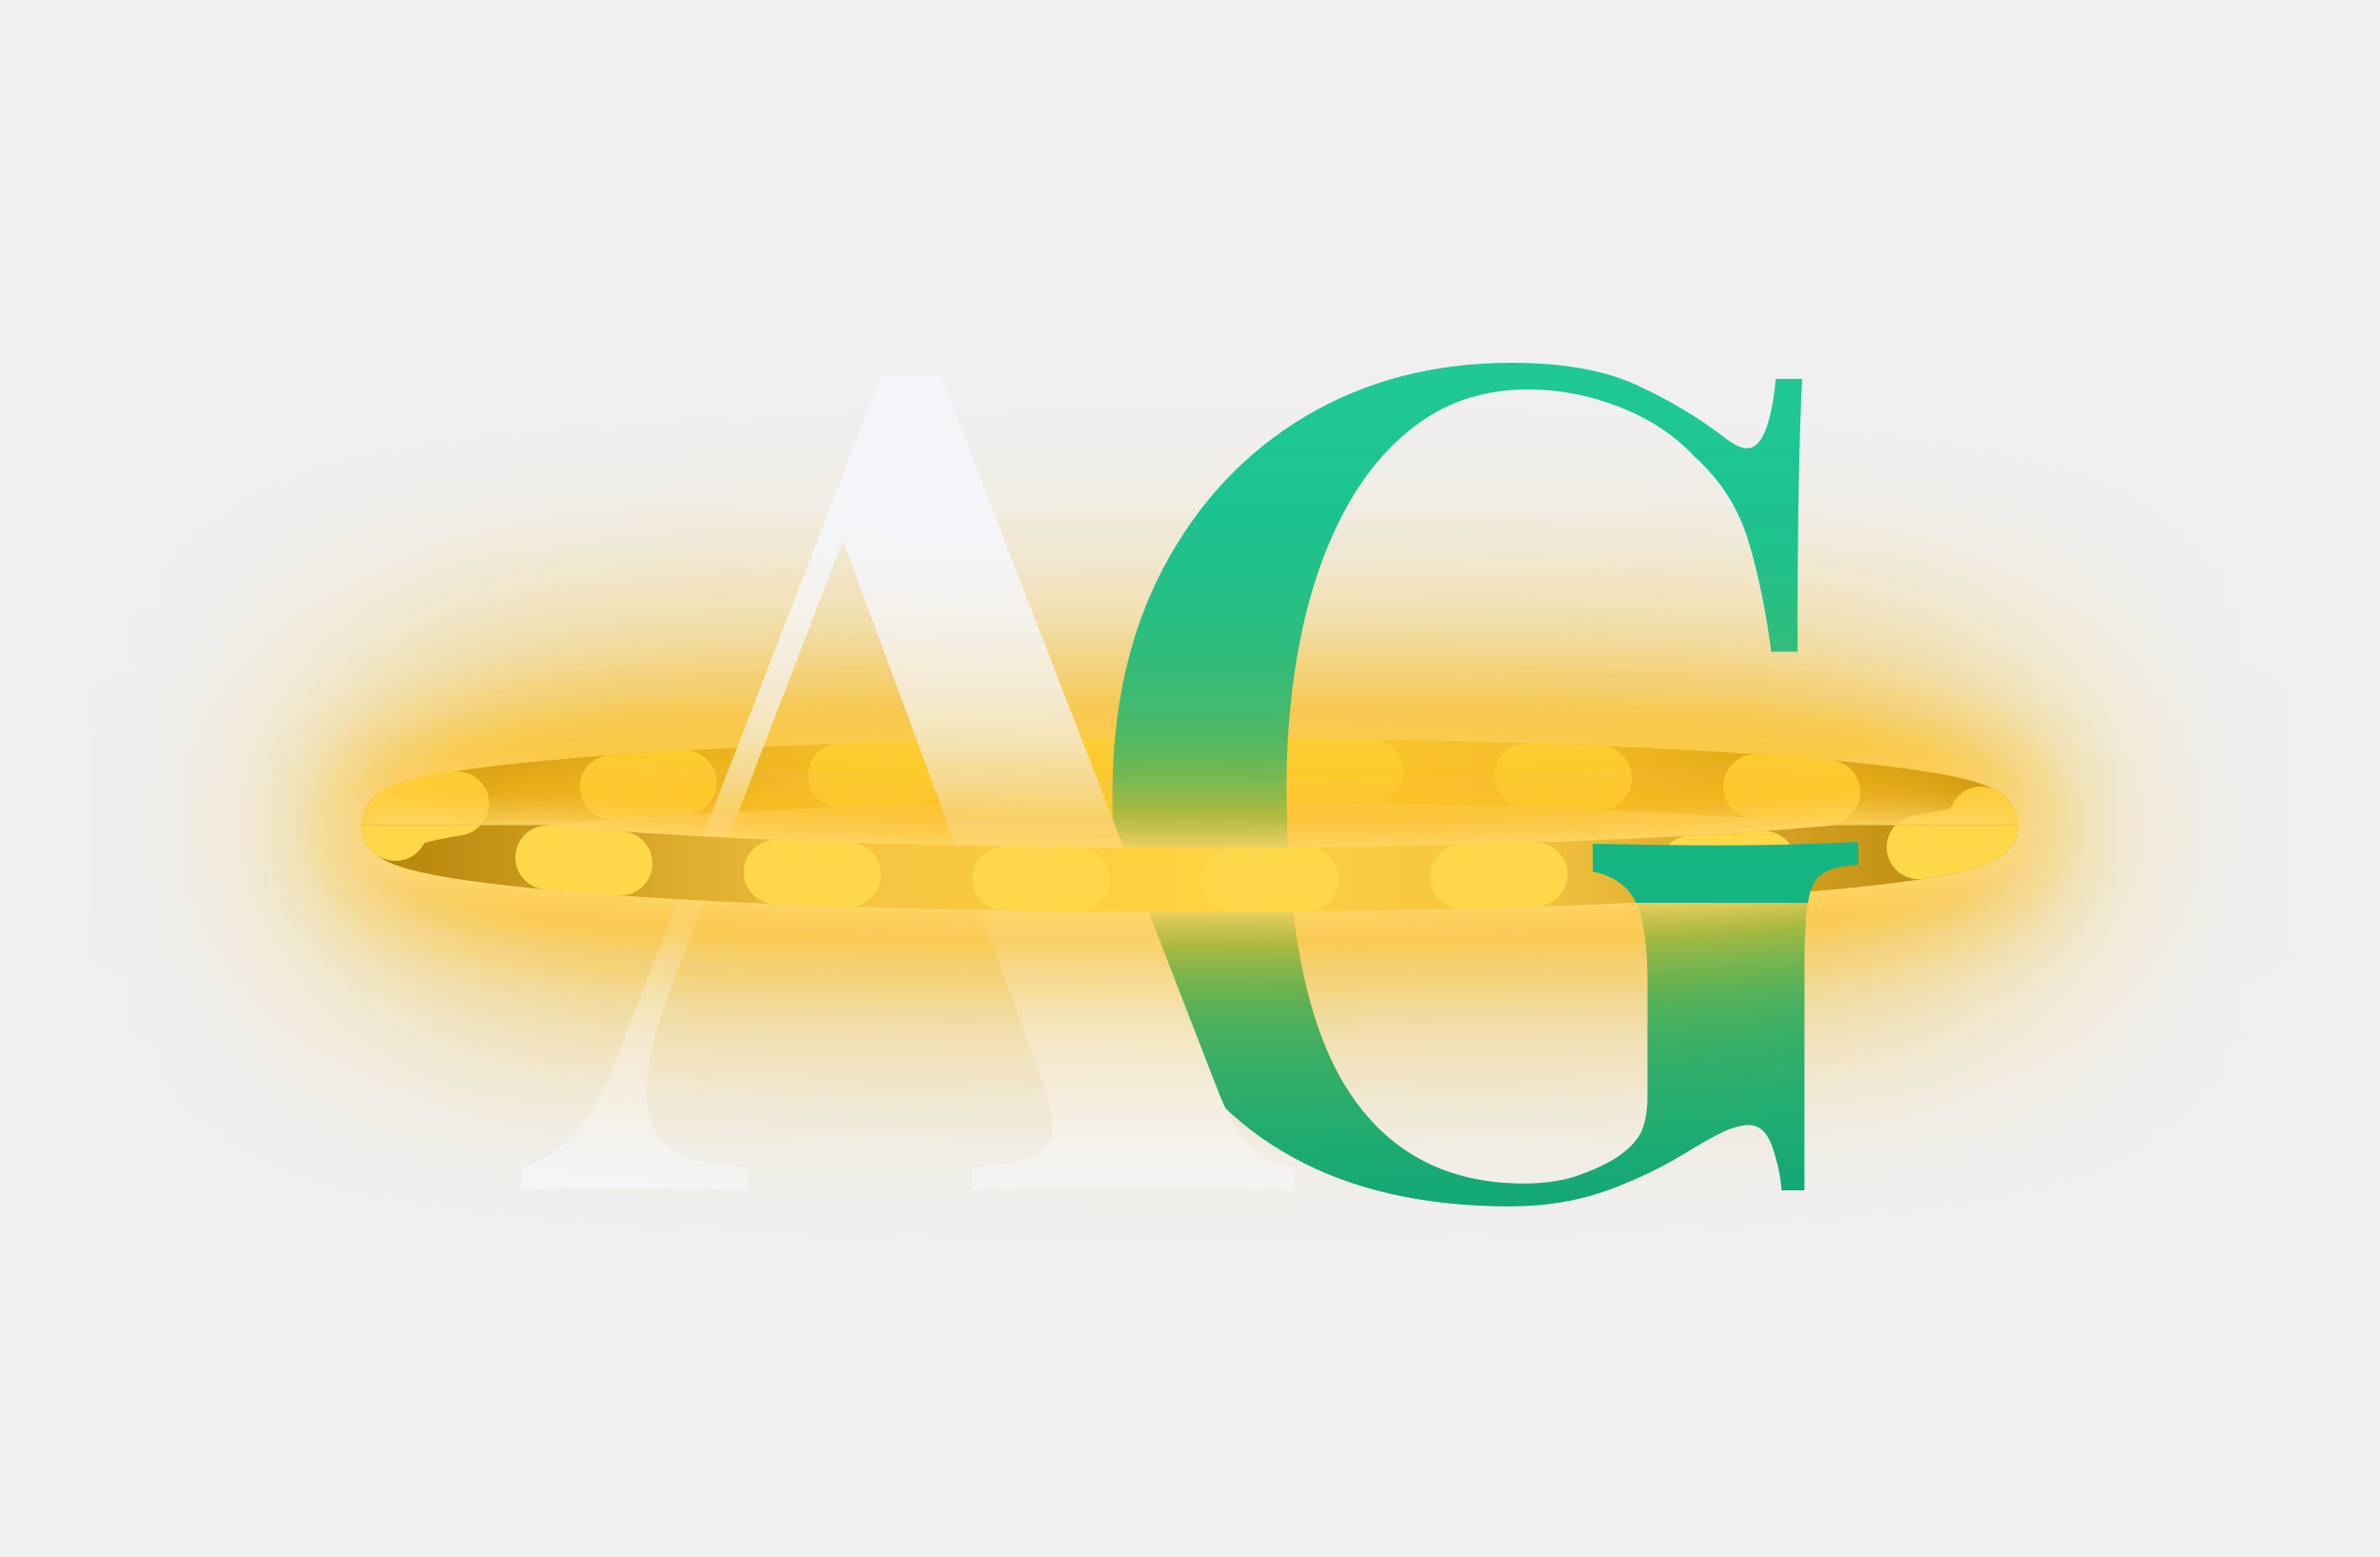
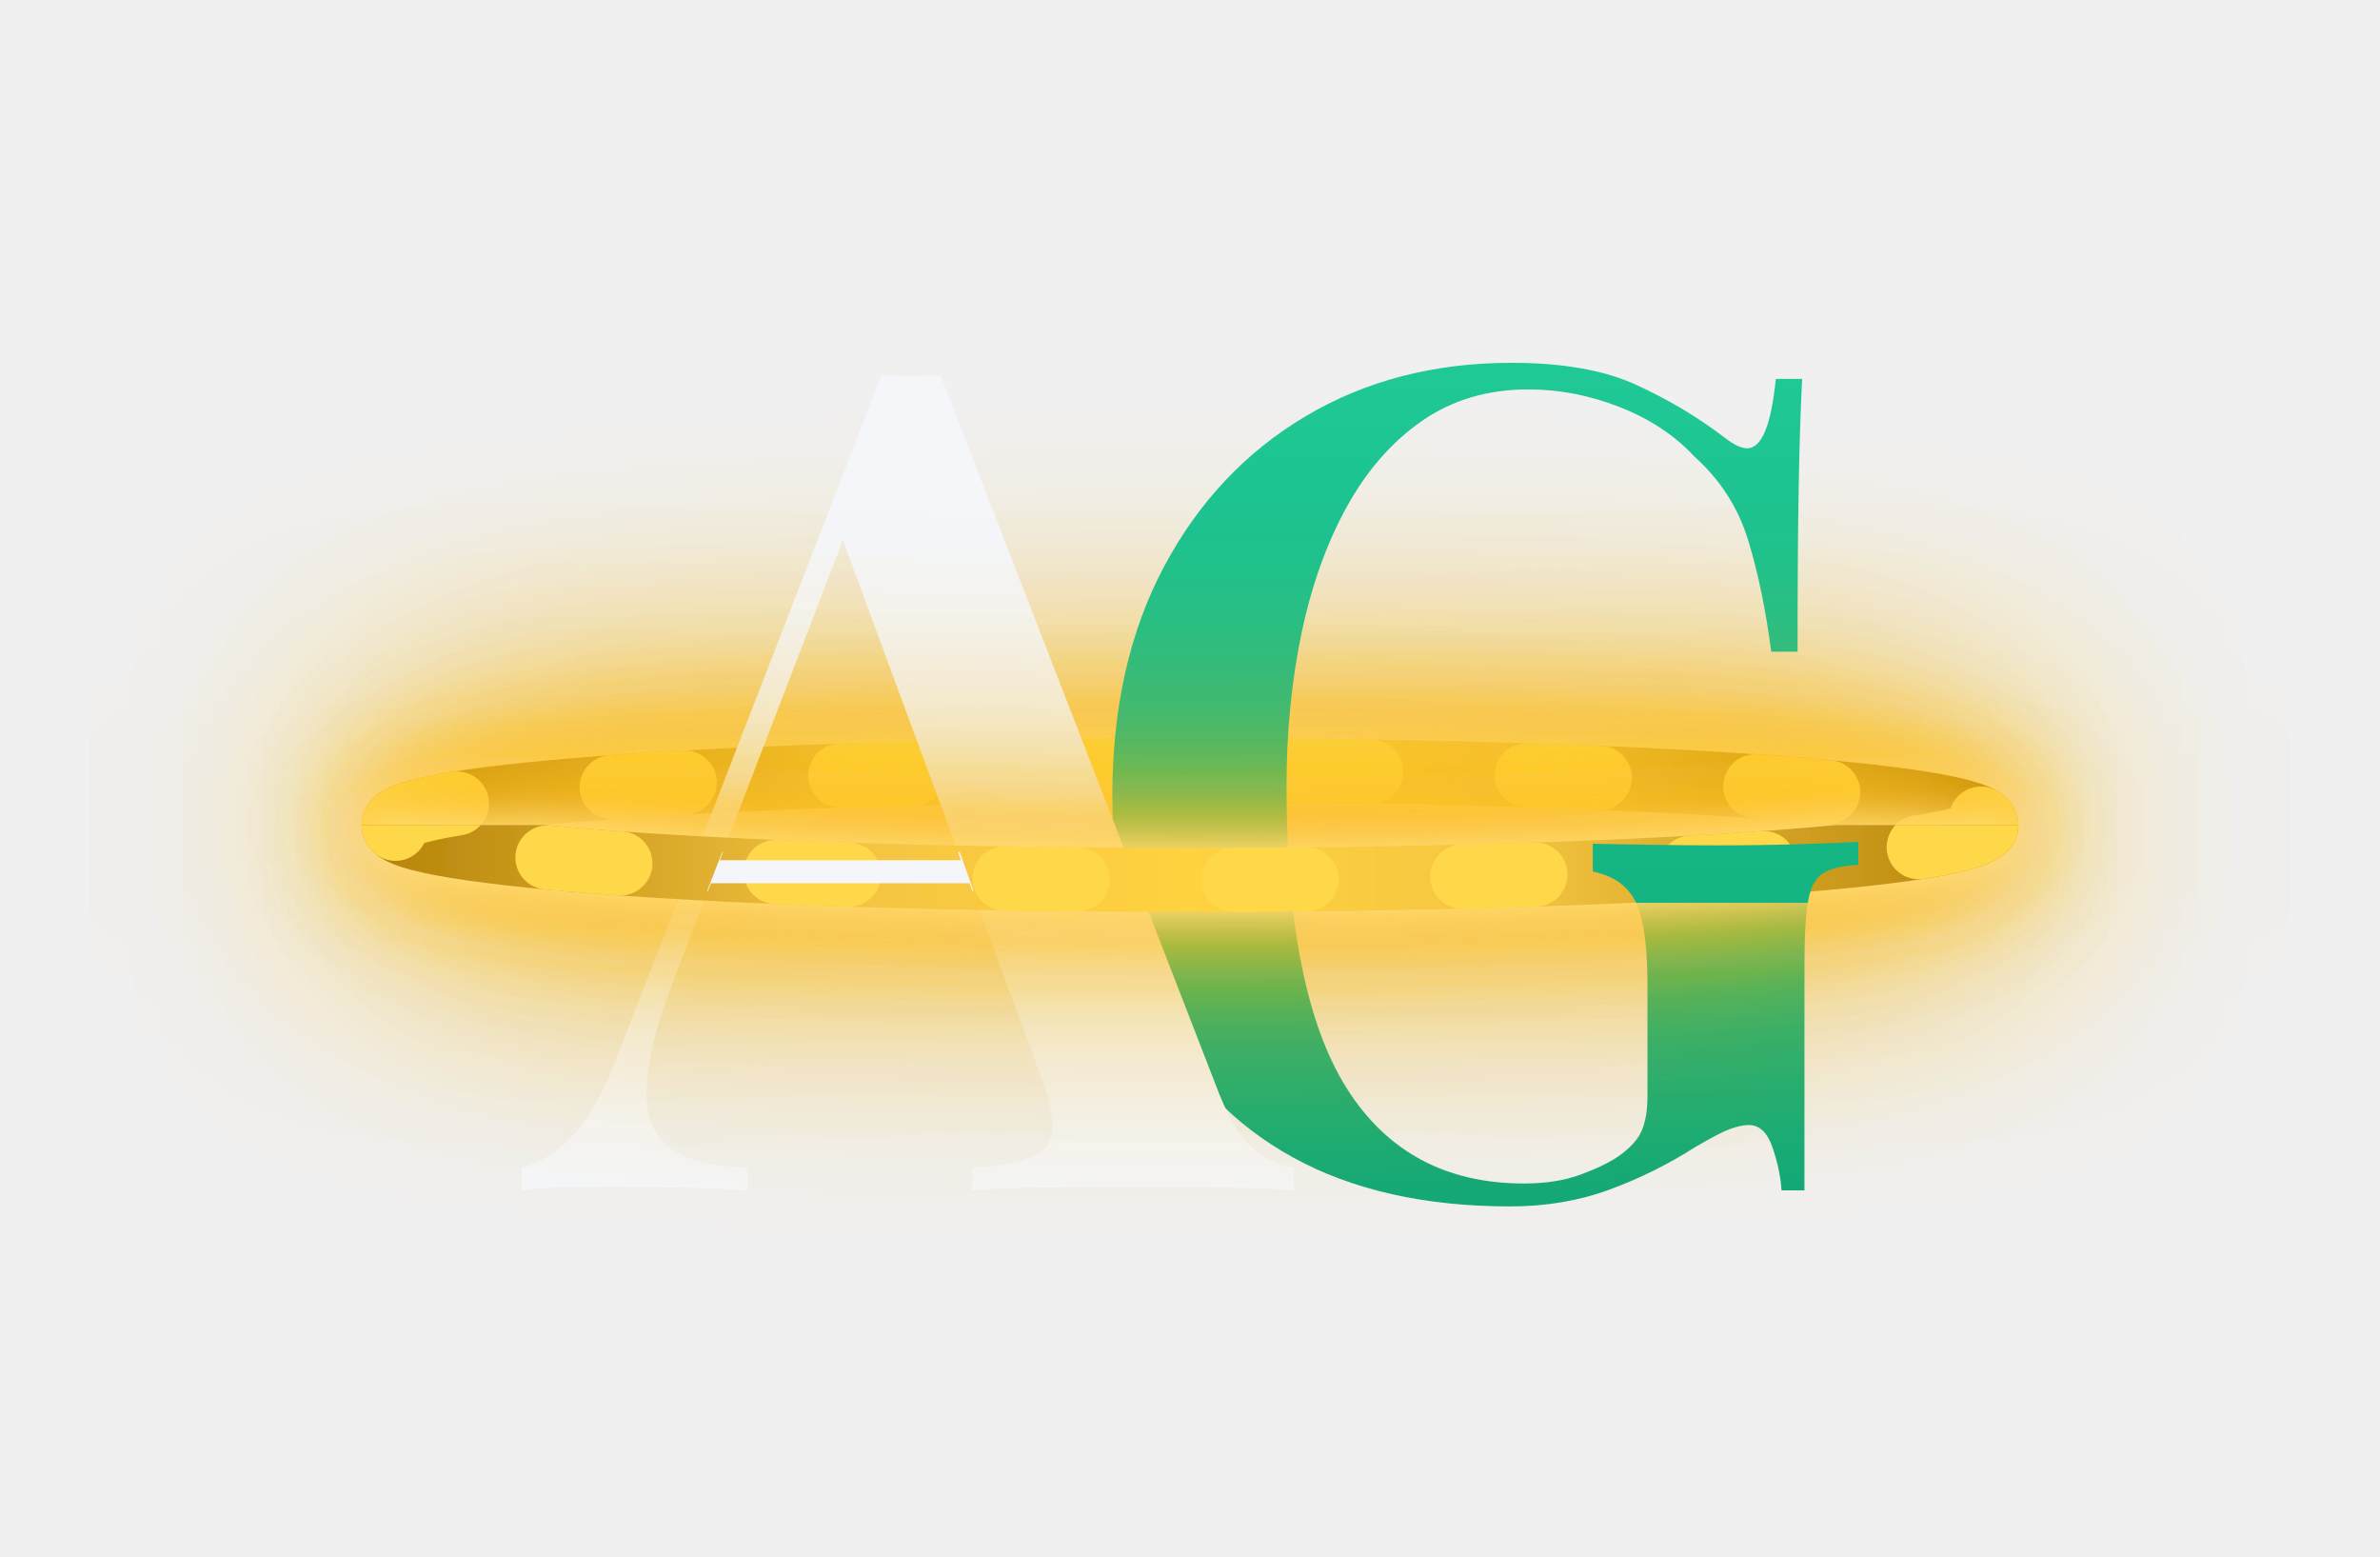
<svg xmlns="http://www.w3.org/2000/svg" viewBox="-50 -20 520 340" width="520" height="340" role="img" aria-labelledby="t">
  <defs>
    <linearGradient id="gen-green" x1="0" y1="0" x2="0" y2="1">
      <stop offset="0" stop-color="#1FC995" />
      <stop offset="1" stop-color="#0FA877" />
    </linearGradient>
    <linearGradient id="gold" x1="0" y1="0" x2="1" y2="0">
      <stop offset="0" stop-color="#B8860B" />
      <stop offset="0.3" stop-color="#F5C542" />
      <stop offset="0.5" stop-color="#FFD23F" />
      <stop offset="0.7" stop-color="#F5C542" />
      <stop offset="1" stop-color="#B8860B" />
    </linearGradient>
    <filter id="glow" filterUnits="userSpaceOnUse" x="-60" y="-60" width="540" height="420">
      <feGaussianBlur in="SourceAlpha" stdDeviation="4" result="a1" />
      <feFlood flood-color="#FFE27A" />
      <feComposite in2="a1" operator="in" result="core" />
      <feGaussianBlur in="SourceAlpha" stdDeviation="12" result="a2" />
      <feComponentTransfer in="a2" result="a2b">
        <feFuncA type="linear" slope="1.8" />
      </feComponentTransfer>
      <feFlood flood-color="#FFC21A" />
      <feComposite in2="a2b" operator="in" result="bloom" />
      <feGaussianBlur in="SourceAlpha" stdDeviation="30" result="a3" />
      <feComponentTransfer in="a3" result="a3b">
        <feFuncA type="linear" slope="2.2" />
      </feComponentTransfer>
      <feFlood flood-color="#F5B000" />
      <feComposite in2="a3b" operator="in" result="spill" />
      <feMerge>
        <feMergeNode in="spill" />
        <feMergeNode in="bloom" />
        <feMergeNode in="core" />
        <feMergeNode in="SourceGraphic" />
      </feMerge>
    </filter>
    <filter id="soft" x="-50%" y="-50%" width="200%" height="200%">
      <feGaussianBlur stdDeviation="1.2" />
    </filter>
    <clipPath id="back-half">
      <rect x="-60" y="-60" width="540" height="220.2" />
    </clipPath>
    <clipPath id="front-half">
      <rect x="-60" y="160.2" width="540" height="199.8" />
    </clipPath>
    <mask id="midline-lighten" maskUnits="userSpaceOnUse" x="-60" y="-60" width="540" height="420">
      <rect x="-60" y="-60" width="540" height="420" fill="#fff" />
      <g fill="#000" fill-opacity="0.0" filter="url(#soft)">
        <rect x="103.6" y="160.4" width="59.9" height="20.0" rx="2" />
        <rect x="299.0" y="160.4" width="57.0" height="20.0" rx="2" />
      </g>
    </mask>
    <clipPath id="g-bar">
      <rect x="298.0" y="163.7" width="59.0" height="13.5" />
    </clipPath>
+     <clipPath id="a-bar">
+       <polygon points="107.8,166.1 159.7,166.1 162.7,174.6 104.5,174.6" />
+     </clipPath>
    <ellipse id="ring" cx="210.0" cy="160.2" rx="174.0" ry="12" pathLength="100" />
  </defs>
  <style>
    .aura { fill: #F4F6FA; }
    .base  { fill: none; stroke: url(#gold); stroke-width: 14; }
    .glint { fill: none; stroke: #FFD84A; stroke-width: 14; stroke-linecap: round;
             stroke-dasharray: 16 34; animation: spin 3s linear infinite; }
    @keyframes spin { to { stroke-dashoffset: -100; } }
    @media (prefers-reduced-motion: reduce) { .glint { animation: none; } }
  </style>
  <g>
    <g filter="url(#glow)">
      <g clip-path="url(#back-half)">
        <use href="#ring" class="base" />
        <use href="#ring" class="glint" />
      </g>
    </g>
    <path fill="url(#gen-green)" d="M280.26 59.246Q297.033 59.246 307.548 64.078Q318.063 68.91 326.725 75.519Q329.779 77.922 331.732 77.922Q336.489 77.922 337.991 62.751H343.749Q343.248 72.314 342.998 86.034Q342.747 99.753 342.747 122.335H336.989Q335.237 108.816 331.982 98.101Q328.728 87.385 320.266 79.775Q313.807 72.815 303.943 68.935Q294.079 65.054 283.965 65.054Q270.646 65.054 260.757 71.889Q250.869 78.724 244.259 90.69Q237.65 102.657 234.371 118.304Q231.091 133.951 231.091 151.726Q231.091 196.789 244.209 217.644Q257.328 238.498 282.963 238.498Q289.973 238.498 295.155 236.62Q300.337 234.743 303.492 232.64Q307.447 229.886 308.699 226.957Q309.951 224.028 309.951 219.371V194.937Q309.951 183.871 307.998 178.464Q306.045 173.056 300.613 171.103Q295.18 169.15 284.665 168.9V163.893Q289.672 164.143 296.582 164.269Q303.492 164.394 311.078 164.519Q318.663 164.644 324.972 164.644Q334.736 164.644 342.772 164.394Q350.809 164.143 356.016 163.893V168.9Q351.009 169.15 348.456 170.653Q345.902 172.155 345.076 176.661Q344.25 181.167 344.25 190.43V240.0H339.243Q338.992 235.744 337.315 230.737Q335.638 225.73 332.083 225.73Q330.38 225.73 328.027 226.581Q325.673 227.432 320.316 230.587Q311.453 236.245 301.539 239.875Q291.625 243.505 279.959 243.505Q251.97 243.505 232.517 232.815Q213.065 222.125 203.051 201.997Q193.037 181.868 193.037 153.779Q193.037 124.988 204.303 103.809Q215.568 82.629 235.221 70.938Q254.874 59.246 280.26 59.246Z" />
    <path class="aura" d="M155.513 62.0 216.398 218.97Q220.054 228.083 224.51 231.413Q228.966 234.743 232.671 234.993V240.0Q226.062 239.499 216.899 239.374Q207.736 239.249 198.373 239.249Q187.407 239.249 177.794 239.374Q168.18 239.499 162.322 240.0V234.993Q175.09 234.492 178.544 230.612Q181.999 226.731 176.992 213.963L133.031 94.947L137.437 89.489L97.481 193.334Q92.574 205.852 91.573 213.938Q90.571 222.025 92.849 226.531Q95.128 231.037 100.41 232.89Q105.693 234.743 113.353 234.993V240.0Q105.442 239.499 97.907 239.374Q90.371 239.249 82.96 239.249Q77.303 239.249 72.521 239.374Q67.739 239.499 63.984 240.0V234.993Q69.291 233.841 74.699 228.509Q80.106 223.176 85.063 210.208L142.594 62.0Q145.599 62.2 149.054 62.2Q152.509 62.2 155.513 62.0ZM177.343 167.899V172.906H102.738L105.242 167.899Z" />
    <g mask="url(#midline-lighten)">
      <g filter="url(#glow)">
        <g clip-path="url(#front-half)">
          <use href="#ring" class="base" />
          <use href="#ring" class="glint" />
        </g>
      </g>
    </g>
+     <path class="aura" clip-path="url(#a-bar)" d="M155.513 62.0 216.398 218.97Q220.054 228.083 224.51 231.413Q228.966 234.743 232.671 234.993V240.0Q226.062 239.499 216.899 239.374Q207.736 239.249 198.373 239.249Q187.407 239.249 177.794 239.374Q168.18 239.499 162.322 240.0V234.993Q175.09 234.492 178.544 230.612Q181.999 226.731 176.992 213.963L133.031 94.947L137.437 89.489L97.481 193.334Q92.574 205.852 91.573 213.938Q90.571 222.025 92.849 226.531Q95.128 231.037 100.41 232.89Q105.693 234.743 113.353 234.993V240.0Q105.442 239.499 97.907 239.374Q90.371 239.249 82.96 239.249Q77.303 239.249 72.521 239.374Q67.739 239.499 63.984 240.0V234.993Q69.291 233.841 74.699 228.509Q80.106 223.176 85.063 210.208L142.594 62.0Q145.599 62.2 149.054 62.2Q152.509 62.2 155.513 62.0ZM177.343 167.899V172.906H102.738L105.242 167.899Z" />
    <path fill="url(#gen-green)" clip-path="url(#g-bar)" d="M280.26 59.246Q297.033 59.246 307.548 64.078Q318.063 68.91 326.725 75.519Q329.779 77.922 331.732 77.922Q336.489 77.922 337.991 62.751H343.749Q343.248 72.314 342.998 86.034Q342.747 99.753 342.747 122.335H336.989Q335.237 108.816 331.982 98.101Q328.728 87.385 320.266 79.775Q313.807 72.815 303.943 68.935Q294.079 65.054 283.965 65.054Q270.646 65.054 260.757 71.889Q250.869 78.724 244.259 90.69Q237.65 102.657 234.371 118.304Q231.091 133.951 231.091 151.726Q231.091 196.789 244.209 217.644Q257.328 238.498 282.963 238.498Q289.973 238.498 295.155 236.62Q300.337 234.743 303.492 232.64Q307.447 229.886 308.699 226.957Q309.951 224.028 309.951 219.371V194.937Q309.951 183.871 307.998 178.464Q306.045 173.056 300.613 171.103Q295.18 169.15 284.665 168.9V163.893Q289.672 164.143 296.582 164.269Q303.492 164.394 311.078 164.519Q318.663 164.644 324.972 164.644Q334.736 164.644 342.772 164.394Q350.809 164.143 356.016 163.893V168.9Q351.009 169.15 348.456 170.653Q345.902 172.155 345.076 176.661Q344.25 181.167 344.25 190.43V240.0H339.243Q338.992 235.744 337.315 230.737Q335.638 225.73 332.083 225.73Q330.38 225.73 328.027 226.581Q325.673 227.432 320.316 230.587Q311.453 236.245 301.539 239.875Q291.625 243.505 279.959 243.505Q251.97 243.505 232.517 232.815Q213.065 222.125 203.051 201.997Q193.037 181.868 193.037 153.779Q193.037 124.988 204.303 103.809Q215.568 82.629 235.221 70.938Q254.874 59.246 280.26 59.246Z" />
  </g>
</svg>
